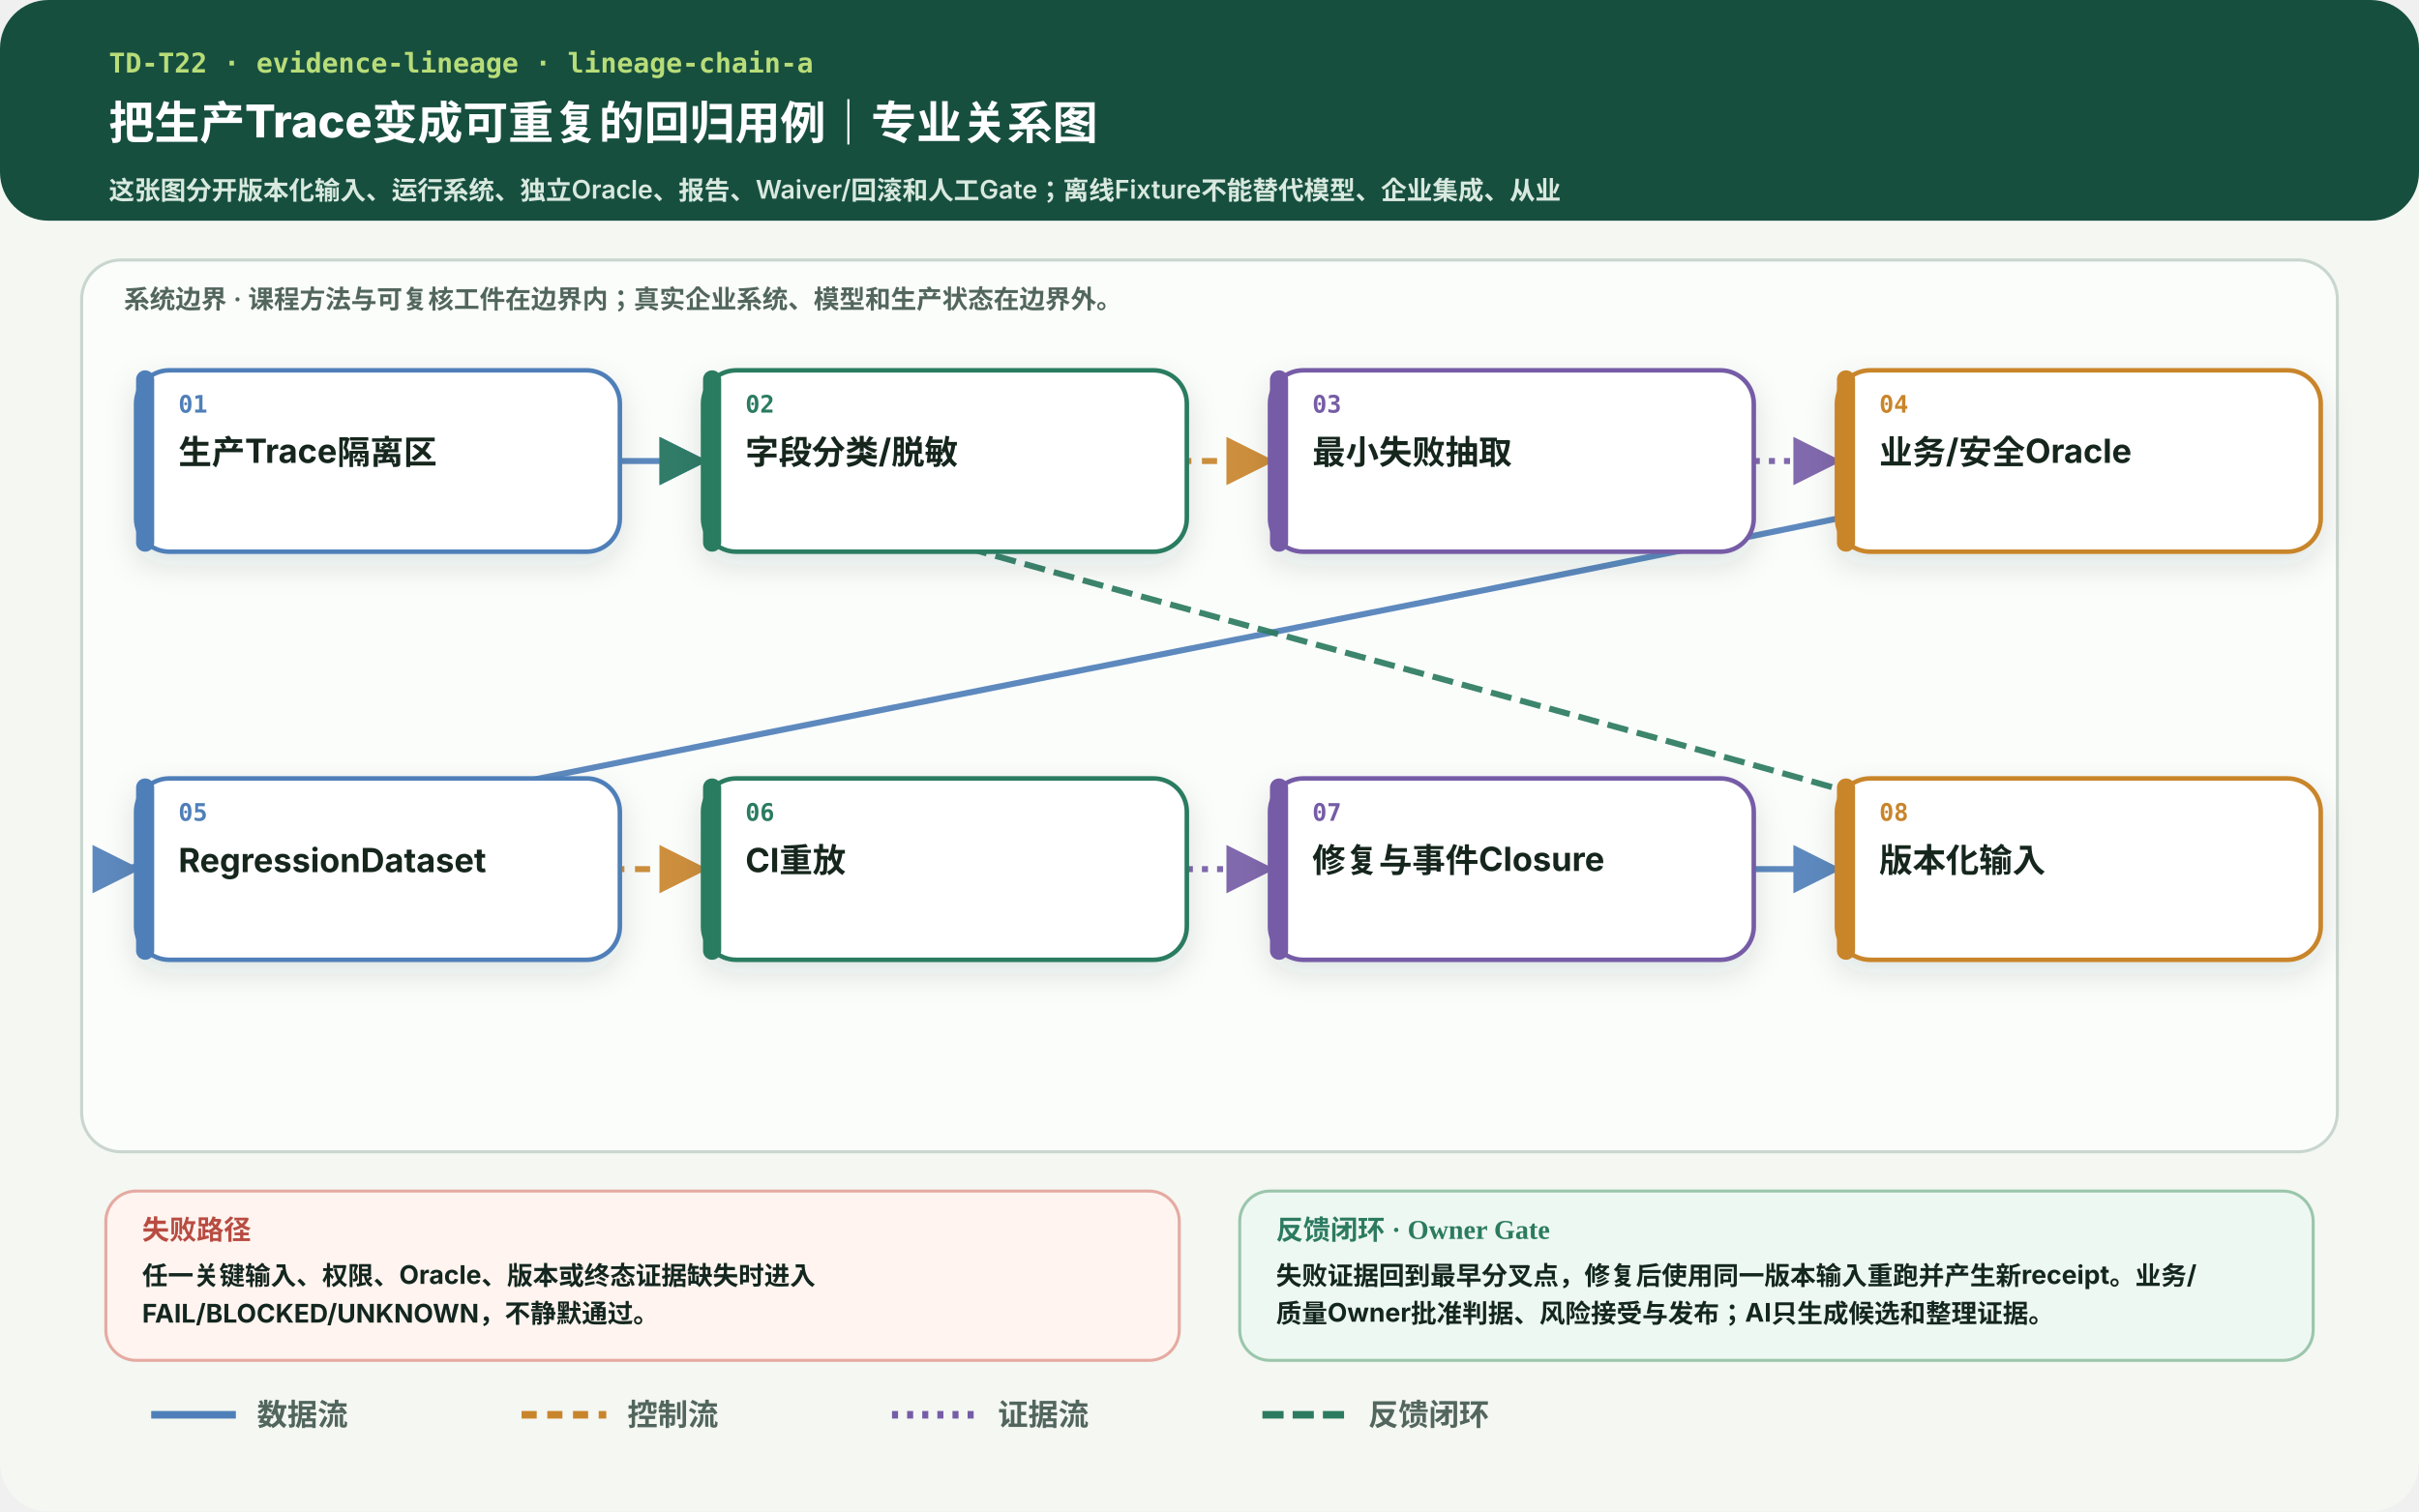
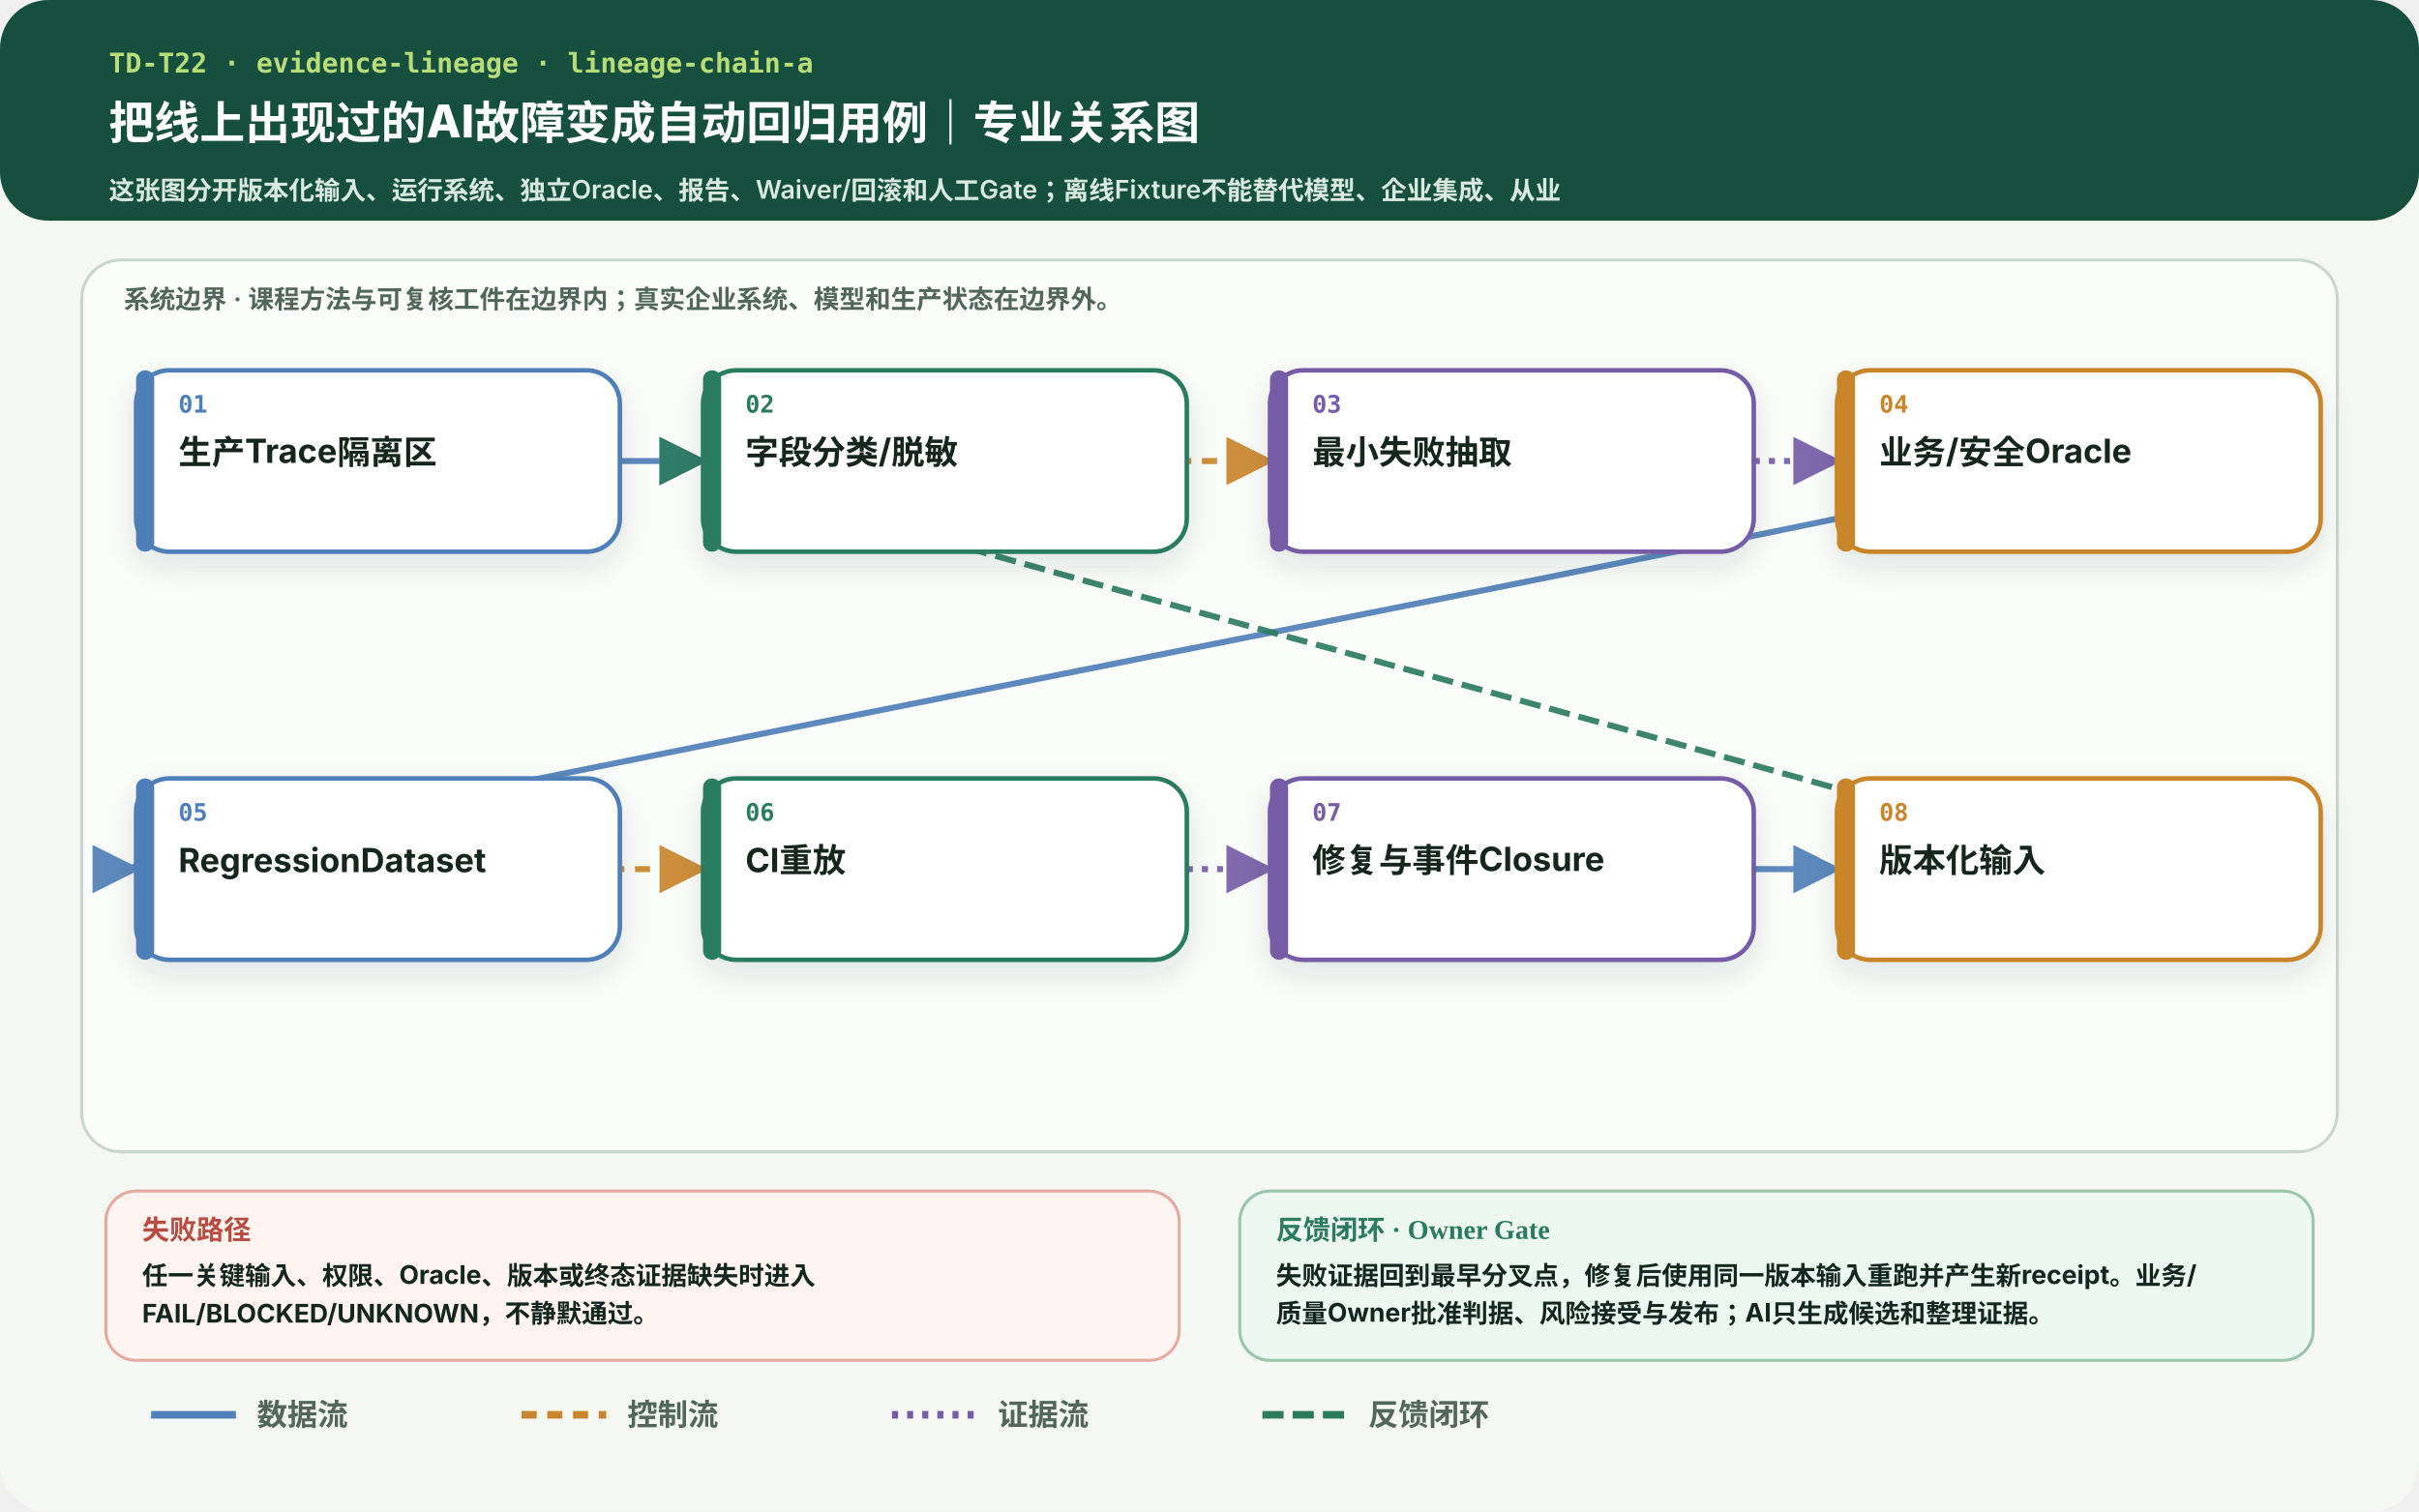
<svg xmlns="http://www.w3.org/2000/svg" role="img" aria-labelledby="title desc" viewBox="0 0 1600 1000" width="1600" height="1000">
  <defs>
    <filter id="shadow" x="-15%" y="-15%" width="130%" height="140%">
      <feDropShadow dx="0" dy="8" stdDeviation="10" flood-color="#173f32" flood-opacity="0.12" />
    </filter>
    <marker id="arrow-data" viewBox="0 0 10 10" refX="9" refY="5" markerWidth="8" markerHeight="8" orient="auto-start-reverse">
      <path d="M 0 0 L 10 5 L 0 10 z" fill="#4f7fb8" />
    </marker>
    <marker id="arrow-control" viewBox="0 0 10 10" refX="9" refY="5" markerWidth="8" markerHeight="8" orient="auto-start-reverse">
      <path d="M 0 0 L 10 5 L 0 10 z" fill="#c9852c" />
    </marker>
    <marker id="arrow-evidence" viewBox="0 0 10 10" refX="9" refY="5" markerWidth="8" markerHeight="8" orient="auto-start-reverse">
      <path d="M 0 0 L 10 5 L 0 10 z" fill="#765ca6" />
    </marker>
    <marker id="arrow-feedback" viewBox="0 0 10 10" refX="9" refY="5" markerWidth="8" markerHeight="8" orient="auto-start-reverse">
      <path d="M 0 0 L 10 5 L 0 10 z" fill="#2c7b61" />
    </marker>
  </defs>
  <rect width="1600" height="1000" rx="32" fill="#f4f7f2" />
  <rect x="0" y="0" width="1600" height="146" rx="32" fill="#174f3f" />
  <text x="72" y="48" font-family="ui-monospace,SFMono-Regular,Menlo,monospace" font-size="18" font-weight="800" fill="#b8dd78">TD-T22 · evidence-lineage · lineage-chain-a</text>
-   <text x="72" y="92" text-anchor="start" font-family="-apple-system,BlinkMacSystemFont,'Segoe UI','PingFang SC',sans-serif" font-size="30" font-weight="800" fill="#ffffff">把生产Trace变成可重复的回归用例｜专业关系图</text>
+   <text x="72" y="92" text-anchor="start" font-family="-apple-system,BlinkMacSystemFont,'Segoe UI','PingFang SC',sans-serif" font-size="30" font-weight="800" fill="#ffffff">把线上出现过的AI故障变成自动回归用例｜专业关系图</text>
  <text x="72" y="132" text-anchor="start" font-family="-apple-system,BlinkMacSystemFont,'Segoe UI','PingFang SC',sans-serif" font-size="17" font-weight="600" fill="#d9e9df">这张图分开版本化输入、运行系统、独立Oracle、报告、Waiver/回滚和人工Gate；离线Fixture不能替代模型、企业集成、从业</text>
  <rect x="54" y="172" width="1492" height="590" rx="26" fill="#fbfdfb" stroke="#c9d6cf" stroke-width="2" />
  <text x="82" y="204" font-size="17" font-weight="800" fill="#52665e">系统边界 · 课程方法与可复核工件在边界内；真实企业系统、模型和生产状态在边界外。</text>
  <path d="M 250 305 C 325 305, 390 305, 465 305" fill="none" stroke="#4f7fb8" stroke-width="4" stroke-dasharray="" marker-end="url(#arrow-data)" opacity="0.92" />
  <path d="M 625 305 C 700 305, 765 305, 840 305" fill="none" stroke="#c9852c" stroke-width="4" stroke-dasharray="10 7" marker-end="url(#arrow-control)" opacity="0.92" />
  <path d="M 1000 305 C 1075 305, 1140 305, 1215 305" fill="none" stroke="#765ca6" stroke-width="4" stroke-dasharray="4 6" marker-end="url(#arrow-evidence)" opacity="0.92" />
  <path d="M 1375 305 C 1450 305, 15 575, 90 575" fill="none" stroke="#4f7fb8" stroke-width="4" stroke-dasharray="" marker-end="url(#arrow-data)" opacity="0.92" />
  <path d="M 250 575 C 325 575, 390 575, 465 575" fill="none" stroke="#c9852c" stroke-width="4" stroke-dasharray="10 7" marker-end="url(#arrow-control)" opacity="0.92" />
  <path d="M 625 575 C 700 575, 765 575, 840 575" fill="none" stroke="#765ca6" stroke-width="4" stroke-dasharray="4 6" marker-end="url(#arrow-evidence)" opacity="0.92" />
  <path d="M 1000 575 C 1075 575, 1140 575, 1215 575" fill="none" stroke="#4f7fb8" stroke-width="4" stroke-dasharray="" marker-end="url(#arrow-data)" opacity="0.92" />
  <path d="M 1375 575 C 1450 575, 390 305, 465 305" fill="none" stroke="#2c7b61" stroke-width="4" stroke-dasharray="14 6" marker-end="url(#arrow-feedback)" opacity="0.92" />
  <g filter="url(#shadow)">
    <rect x="90" y="245" width="320" height="120" rx="22" fill="#ffffff" stroke="#4f7fb8" stroke-width="3" />
    <rect x="90" y="245" width="12" height="120" rx="6" fill="#4f7fb8" />
    <text x="118" y="273" font-family="ui-monospace,SFMono-Regular,Menlo,monospace" font-size="16" font-weight="800" fill="#4f7fb8">01</text>
    <text x="118" y="307" text-anchor="start" font-family="-apple-system,BlinkMacSystemFont,'Segoe UI','PingFang SC',sans-serif" font-size="22" font-weight="700" fill="#13261f">生产Trace隔离区</text>
  </g>
  <g filter="url(#shadow)">
    <rect x="465" y="245" width="320" height="120" rx="22" fill="#ffffff" stroke="#2c7b61" stroke-width="3" />
    <rect x="465" y="245" width="12" height="120" rx="6" fill="#2c7b61" />
    <text x="493" y="273" font-family="ui-monospace,SFMono-Regular,Menlo,monospace" font-size="16" font-weight="800" fill="#2c7b61">02</text>
    <text x="493" y="307" text-anchor="start" font-family="-apple-system,BlinkMacSystemFont,'Segoe UI','PingFang SC',sans-serif" font-size="22" font-weight="700" fill="#13261f">字段分类/脱敏</text>
  </g>
  <g filter="url(#shadow)">
    <rect x="840" y="245" width="320" height="120" rx="22" fill="#ffffff" stroke="#765ca6" stroke-width="3" />
    <rect x="840" y="245" width="12" height="120" rx="6" fill="#765ca6" />
    <text x="868" y="273" font-family="ui-monospace,SFMono-Regular,Menlo,monospace" font-size="16" font-weight="800" fill="#765ca6">03</text>
    <text x="868" y="307" text-anchor="start" font-family="-apple-system,BlinkMacSystemFont,'Segoe UI','PingFang SC',sans-serif" font-size="22" font-weight="700" fill="#13261f">最小失败抽取</text>
  </g>
  <g filter="url(#shadow)">
    <rect x="1215" y="245" width="320" height="120" rx="22" fill="#ffffff" stroke="#c9852c" stroke-width="3" />
    <rect x="1215" y="245" width="12" height="120" rx="6" fill="#c9852c" />
    <text x="1243" y="273" font-family="ui-monospace,SFMono-Regular,Menlo,monospace" font-size="16" font-weight="800" fill="#c9852c">04</text>
    <text x="1243" y="307" text-anchor="start" font-family="-apple-system,BlinkMacSystemFont,'Segoe UI','PingFang SC',sans-serif" font-size="22" font-weight="700" fill="#13261f">业务/安全Oracle</text>
  </g>
  <g filter="url(#shadow)">
    <rect x="90" y="515" width="320" height="120" rx="22" fill="#ffffff" stroke="#4f7fb8" stroke-width="3" />
    <rect x="90" y="515" width="12" height="120" rx="6" fill="#4f7fb8" />
    <text x="118" y="543" font-family="ui-monospace,SFMono-Regular,Menlo,monospace" font-size="16" font-weight="800" fill="#4f7fb8">05</text>
    <text x="118" y="577" text-anchor="start" font-family="-apple-system,BlinkMacSystemFont,'Segoe UI','PingFang SC',sans-serif" font-size="22" font-weight="700" fill="#13261f">RegressionDataset</text>
  </g>
  <g filter="url(#shadow)">
    <rect x="465" y="515" width="320" height="120" rx="22" fill="#ffffff" stroke="#2c7b61" stroke-width="3" />
    <rect x="465" y="515" width="12" height="120" rx="6" fill="#2c7b61" />
    <text x="493" y="543" font-family="ui-monospace,SFMono-Regular,Menlo,monospace" font-size="16" font-weight="800" fill="#2c7b61">06</text>
    <text x="493" y="577" text-anchor="start" font-family="-apple-system,BlinkMacSystemFont,'Segoe UI','PingFang SC',sans-serif" font-size="22" font-weight="700" fill="#13261f">CI重放</text>
  </g>
  <g filter="url(#shadow)">
    <rect x="840" y="515" width="320" height="120" rx="22" fill="#ffffff" stroke="#765ca6" stroke-width="3" />
    <rect x="840" y="515" width="12" height="120" rx="6" fill="#765ca6" />
    <text x="868" y="543" font-family="ui-monospace,SFMono-Regular,Menlo,monospace" font-size="16" font-weight="800" fill="#765ca6">07</text>
    <text x="868" y="577" text-anchor="start" font-family="-apple-system,BlinkMacSystemFont,'Segoe UI','PingFang SC',sans-serif" font-size="22" font-weight="700" fill="#13261f">修复与事件Closure</text>
  </g>
  <g filter="url(#shadow)">
    <rect x="1215" y="515" width="320" height="120" rx="22" fill="#ffffff" stroke="#c9852c" stroke-width="3" />
    <rect x="1215" y="515" width="12" height="120" rx="6" fill="#c9852c" />
    <text x="1243" y="543" font-family="ui-monospace,SFMono-Regular,Menlo,monospace" font-size="16" font-weight="800" fill="#c9852c">08</text>
    <text x="1243" y="577" text-anchor="start" font-family="-apple-system,BlinkMacSystemFont,'Segoe UI','PingFang SC',sans-serif" font-size="22" font-weight="700" fill="#13261f">版本化输入</text>
  </g>
  <g transform="translate(70 788)">
    <rect width="710" height="112" rx="20" fill="#fff4ef" stroke="#e5aaa2" stroke-width="2" />
    <text x="24" y="32" font-size="18" font-weight="900" fill="#b84c42">失败路径</text>
    <text x="24" y="62" text-anchor="start" font-family="-apple-system,BlinkMacSystemFont,'Segoe UI','PingFang SC',sans-serif" font-size="17" font-weight="650" fill="#13261f">任一关键输入、权限、Oracle、版本或终态证据缺失时进入</text>
    <text x="24" y="87" text-anchor="start" font-family="-apple-system,BlinkMacSystemFont,'Segoe UI','PingFang SC',sans-serif" font-size="17" font-weight="650" fill="#13261f">FAIL/BLOCKED/UNKNOWN，不静默通过。</text>
  </g>
  <g transform="translate(820 788)">
    <rect width="710" height="112" rx="20" fill="#eef8f2" stroke="#9bc6ac" stroke-width="2" />
    <text x="24" y="32" font-size="18" font-weight="900" fill="#2c7b61">反馈闭环 · Owner Gate</text>
    <text x="24" y="62" text-anchor="start" font-family="-apple-system,BlinkMacSystemFont,'Segoe UI','PingFang SC',sans-serif" font-size="17" font-weight="650" fill="#13261f">失败证据回到最早分叉点，修复后使用同一版本输入重跑并产生新receipt。业务/</text>
    <text x="24" y="87" text-anchor="start" font-family="-apple-system,BlinkMacSystemFont,'Segoe UI','PingFang SC',sans-serif" font-size="17" font-weight="650" fill="#13261f">质量Owner批准判据、风险接受与发布；AI只生成候选和整理证据。</text>
  </g>
  <g transform="translate(100 936)">
    <line x1="0" y1="0" x2="56" y2="0" stroke="#4f7fb8" stroke-width="5" stroke-dasharray="" />
    <text x="70" y="7" font-size="20" font-weight="700" fill="#52665e">数据流</text>
  </g>
  <g transform="translate(345 936)">
    <line x1="0" y1="0" x2="56" y2="0" stroke="#c9852c" stroke-width="5" stroke-dasharray="10 7" />
    <text x="70" y="7" font-size="20" font-weight="700" fill="#52665e">控制流</text>
  </g>
  <g transform="translate(590 936)">
    <line x1="0" y1="0" x2="56" y2="0" stroke="#765ca6" stroke-width="5" stroke-dasharray="4 6" />
    <text x="70" y="7" font-size="20" font-weight="700" fill="#52665e">证据流</text>
  </g>
  <g transform="translate(835 936)">
    <line x1="0" y1="0" x2="56" y2="0" stroke="#2c7b61" stroke-width="5" stroke-dasharray="14 6" />
    <text x="70" y="7" font-size="20" font-weight="700" fill="#52665e">反馈闭环</text>
  </g>
</svg>
